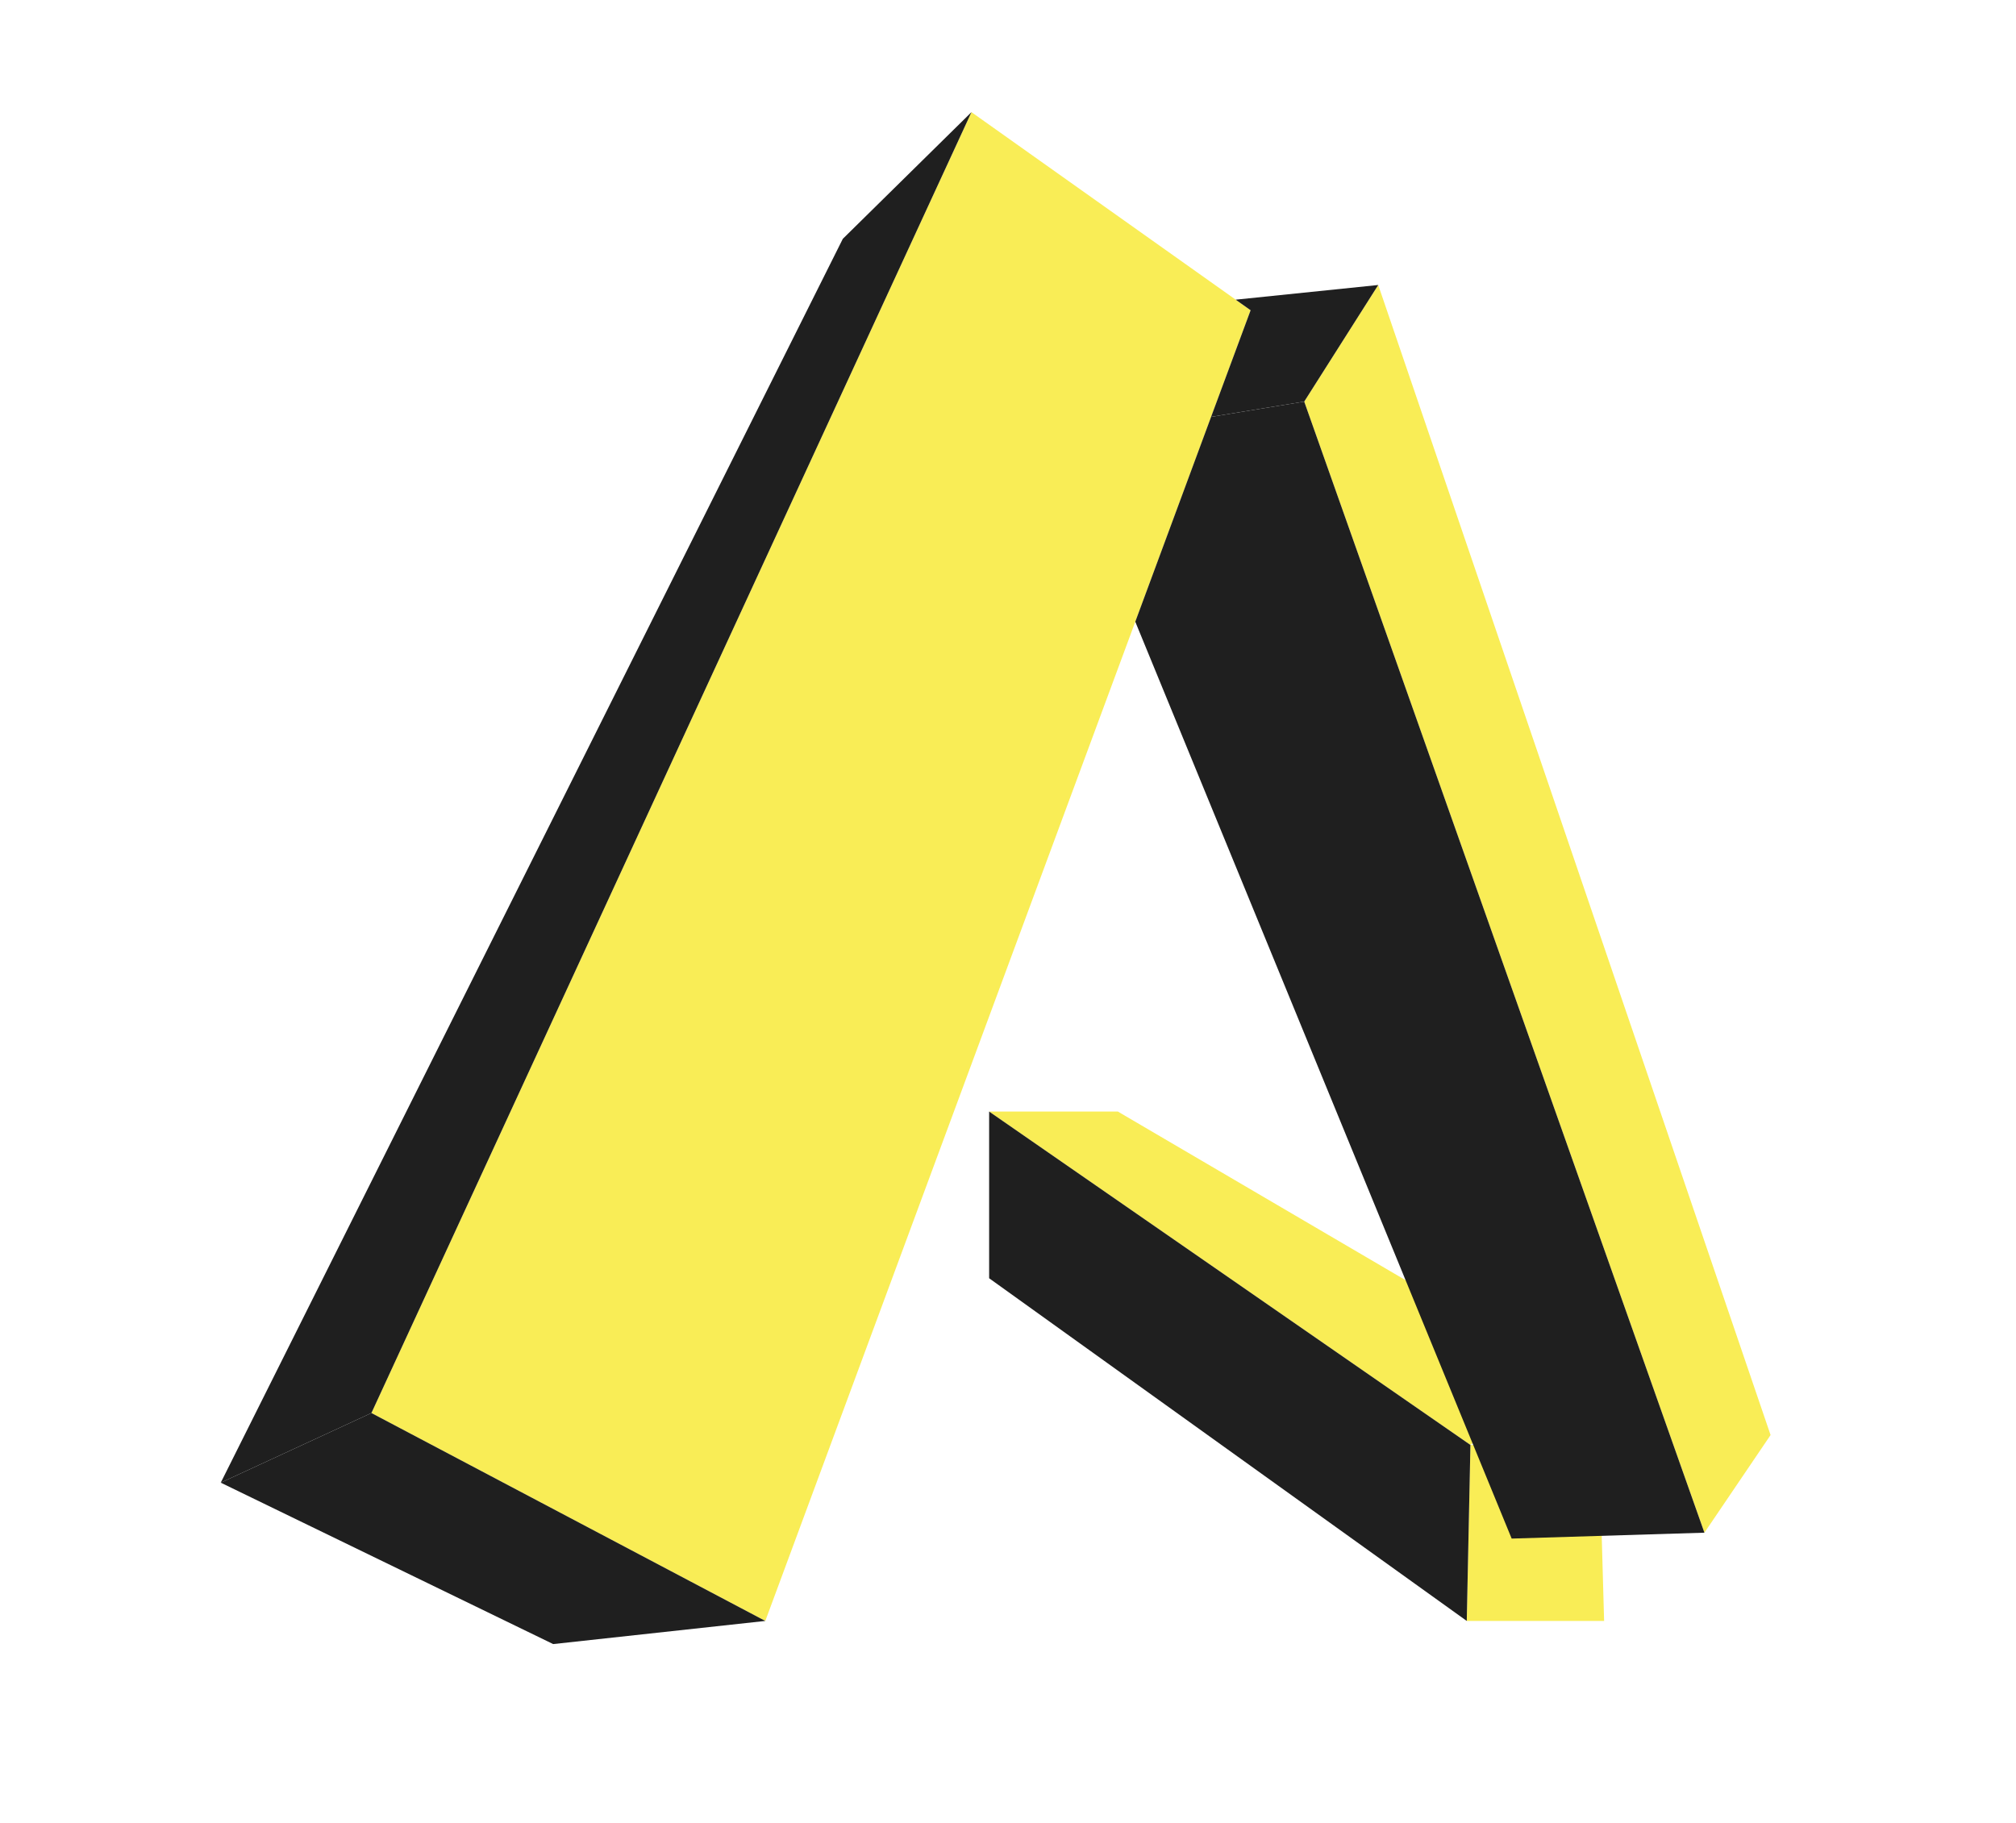
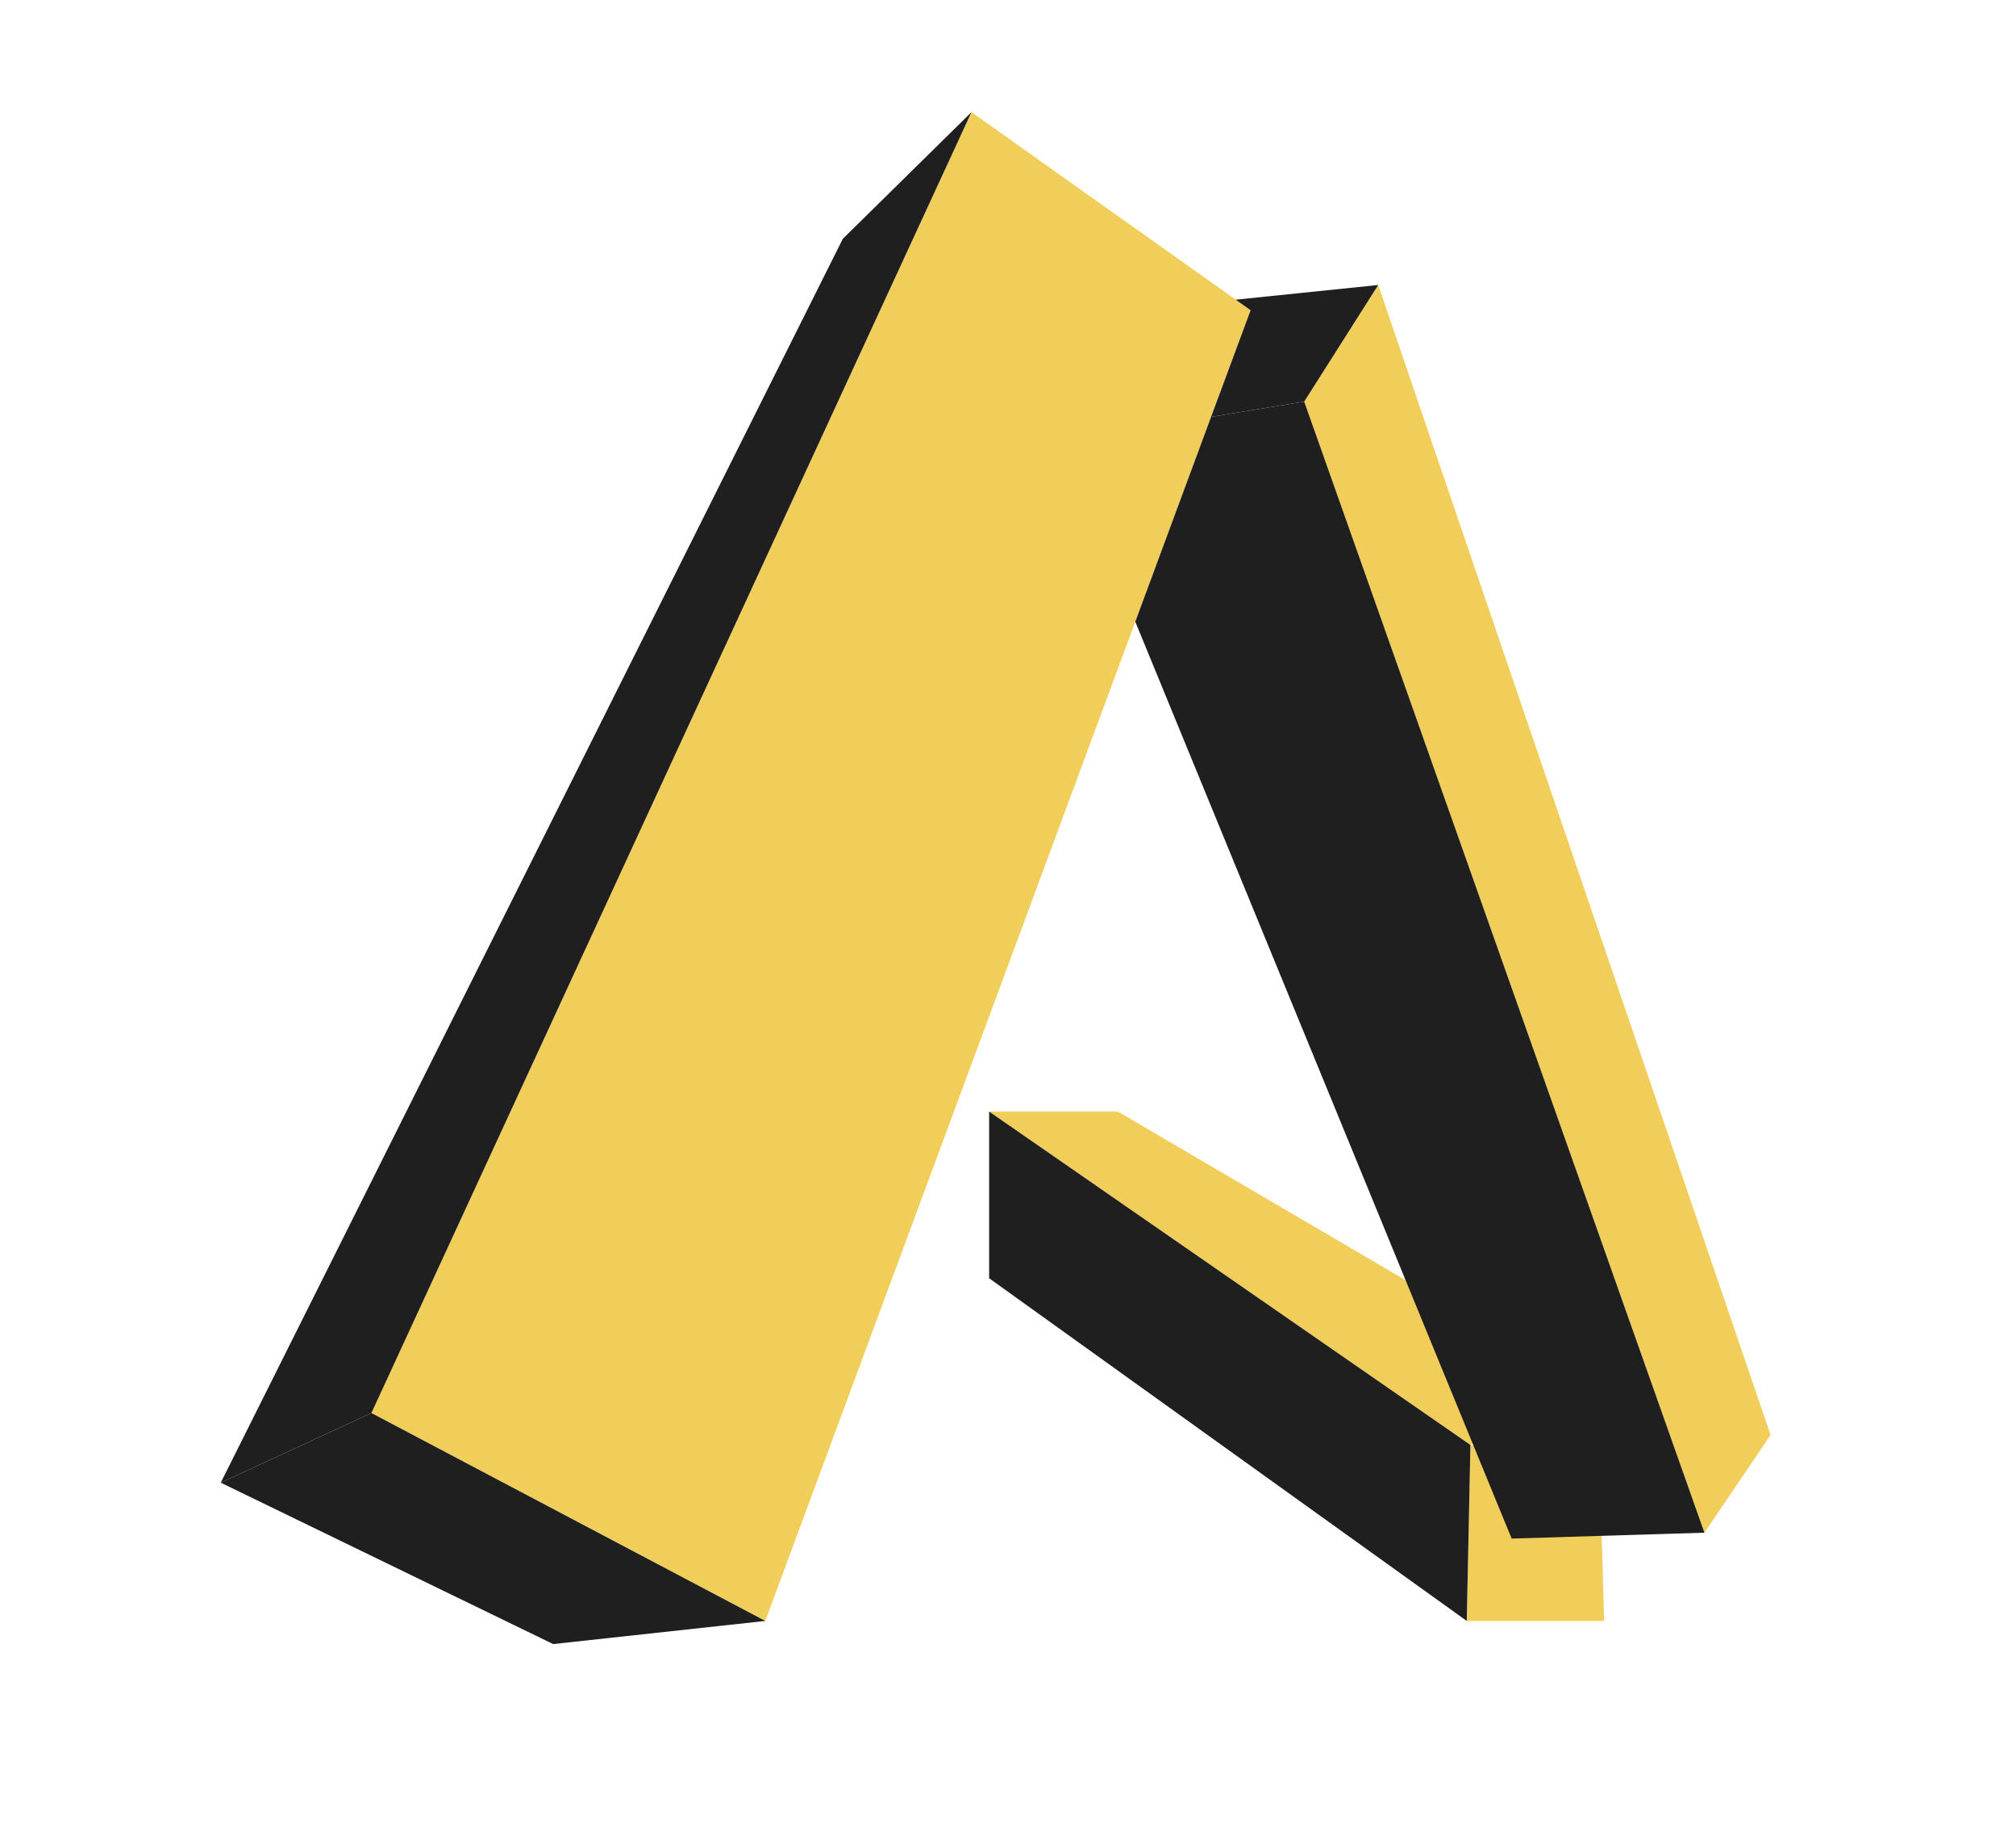
<svg xmlns="http://www.w3.org/2000/svg" id="Layer_1" viewBox="0 0 236.16 213.52">
  <defs>
-     <style>.cls-1{fill:#f9ed56;}.cls-2{fill:#1f1f1f;}</style>
+     <style>.cls-1{fill:#f0ce59;}.cls-2{fill:#1f1f1f;}</style>
  </defs>
  <polygon class="cls-1" points="89.65 189.91 43.51 165.55 113.8 13.14 146.5 36.35 89.65 189.91" />
  <polygon class="cls-1" points="207.41 168.13 199.66 179.57 152.78 47.05 161.45 33.39 207.41 168.13" />
  <polygon class="cls-1" points="187.91 189.91 171.82 189.91 172.25 169.29 187.33 169.29 187.91 189.91" />
  <polygon class="cls-1" points="182.88 160.67 172.25 169.29 115.87 130.23 130.95 130.23 182.88 160.67" />
  <polygon class="cls-2" points="172.25 169.29 171.82 189.91 115.87 149.76 115.87 130.23 172.25 169.29" />
  <polygon class="cls-2" points="89.65 189.91 64.8 192.62 25.86 173.71 43.51 165.55 89.65 189.91" />
  <polygon class="cls-2" points="43.51 165.55 25.86 173.71 98.73 27.98 113.8 13.14 43.51 165.55" />
  <polygon class="cls-2" points="199.66 179.57 177.08 180.26 132.99 72.84 141.87 48.84 152.78 47.05 199.66 179.57" />
  <polygon class="cls-2" points="161.45 33.39 152.78 47.05 141.87 48.84 146.5 36.35 144.75 35.11 161.45 33.39" />
</svg>
